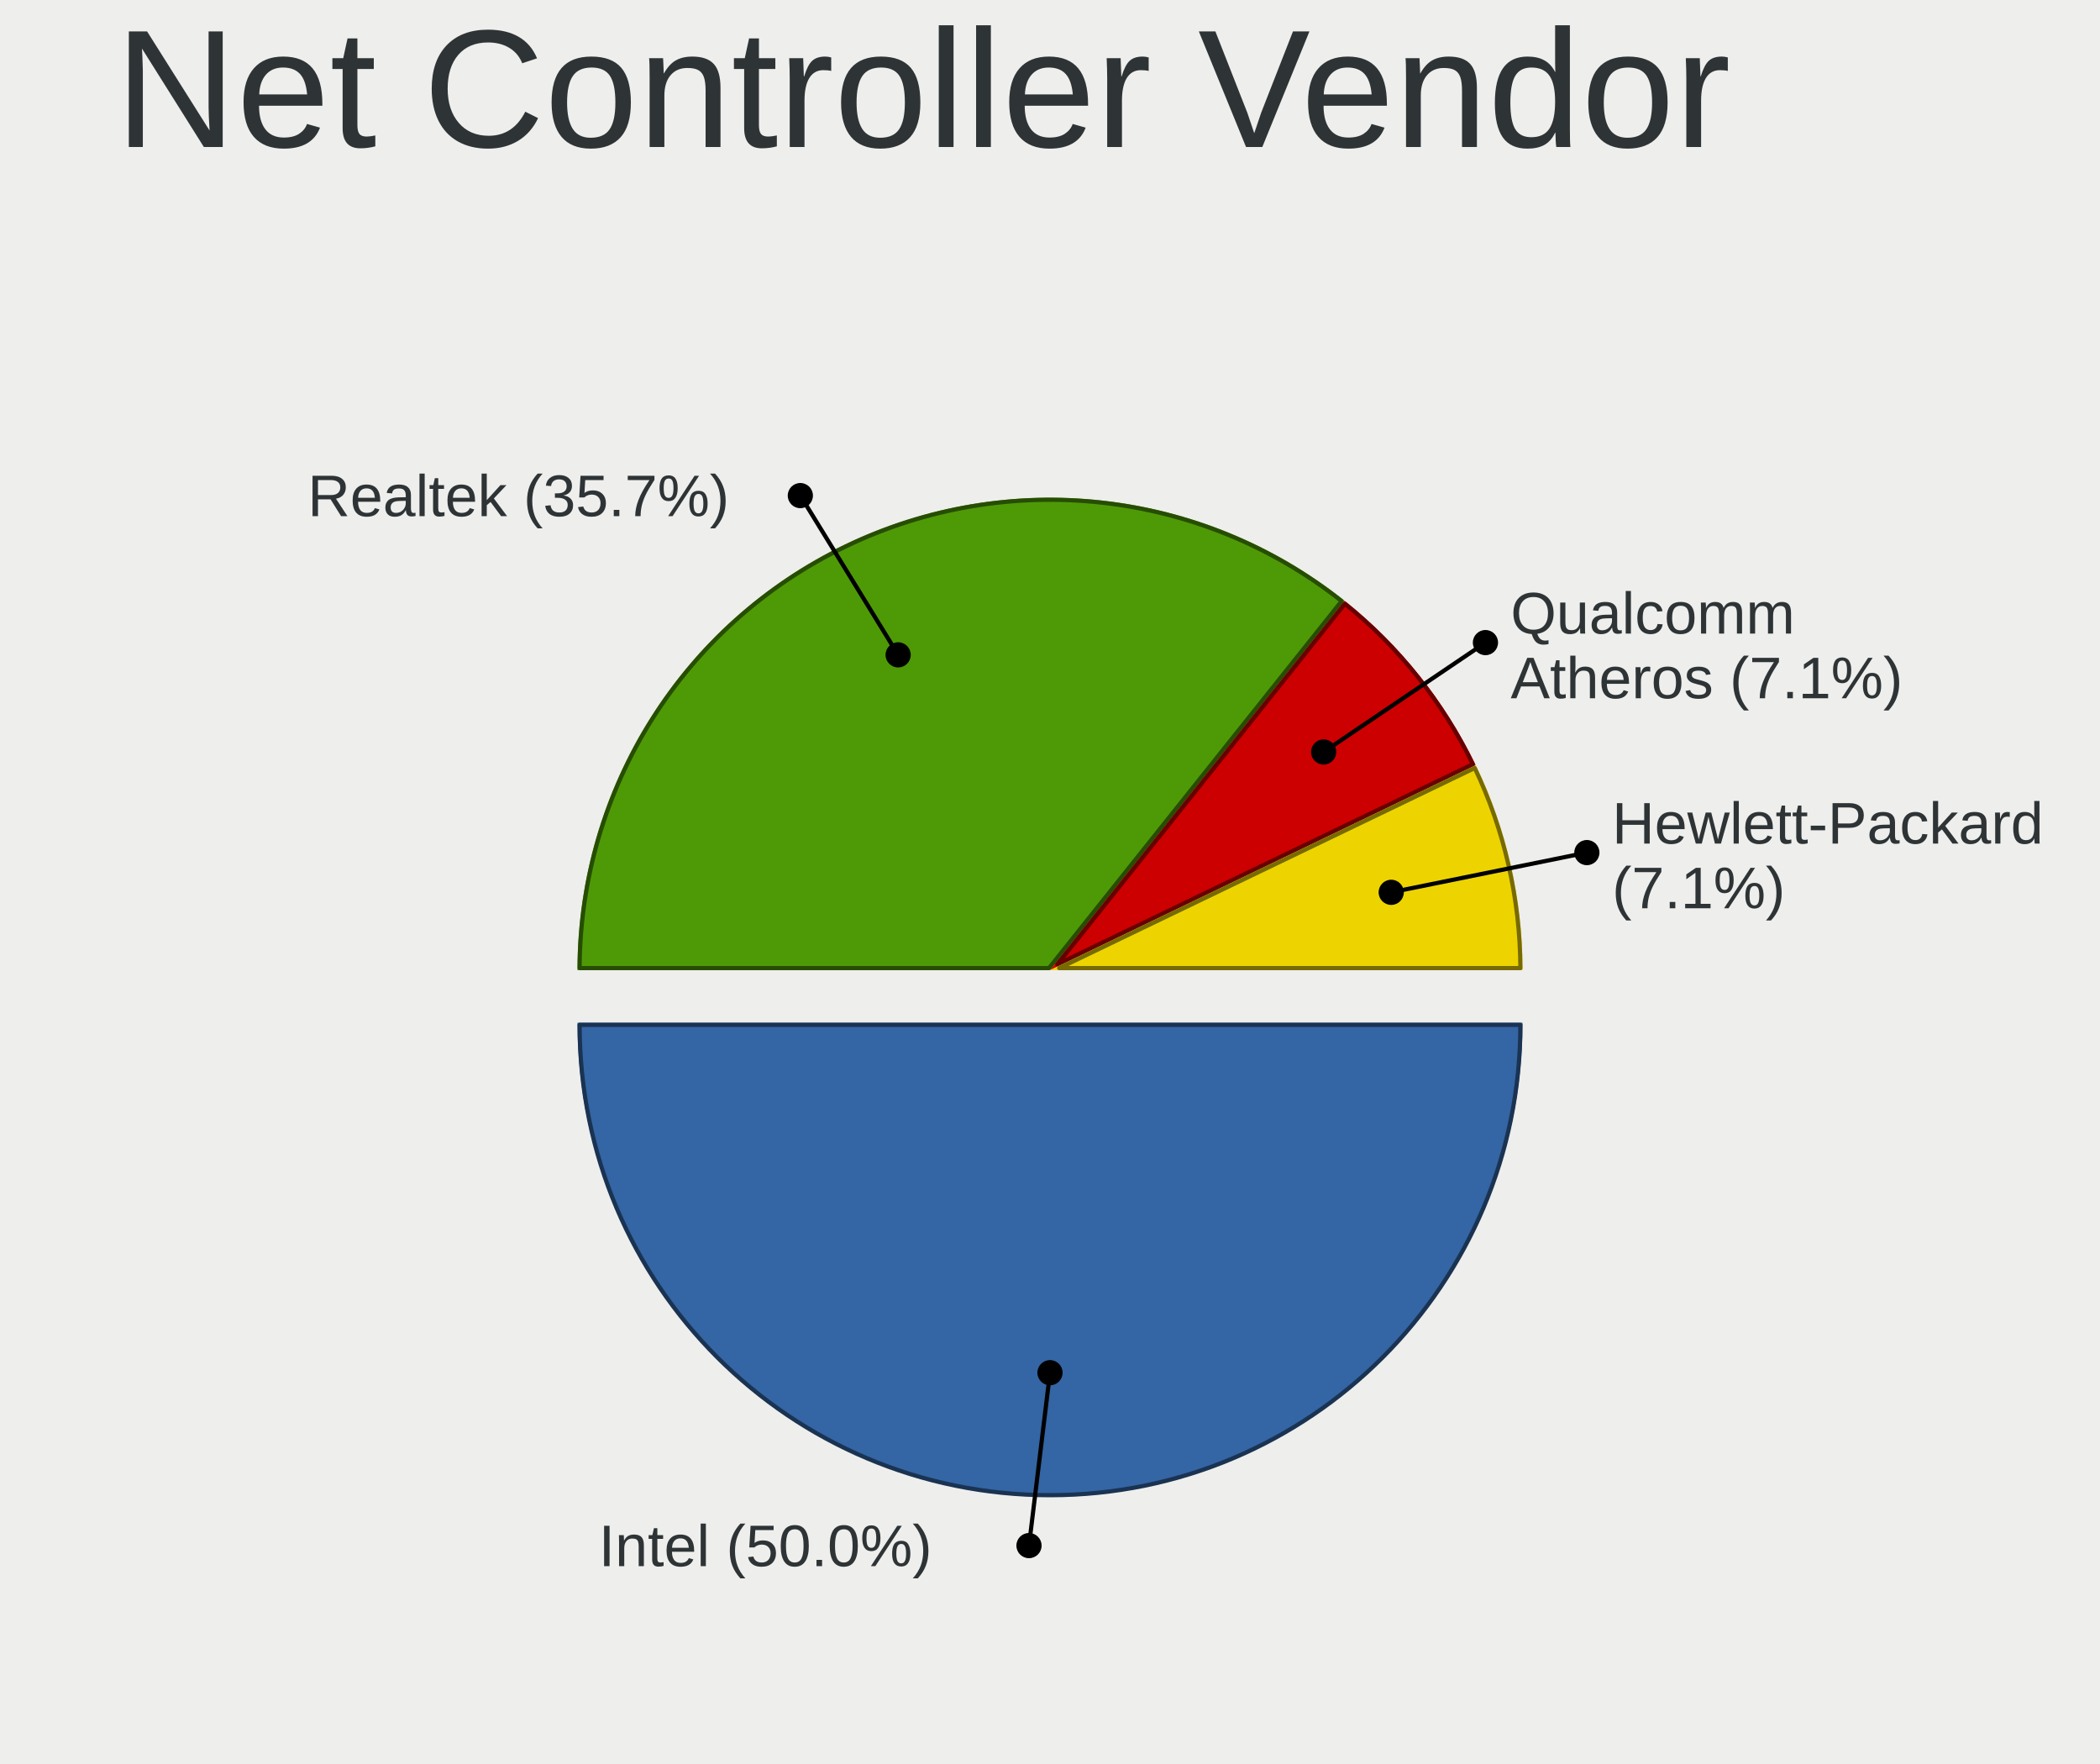
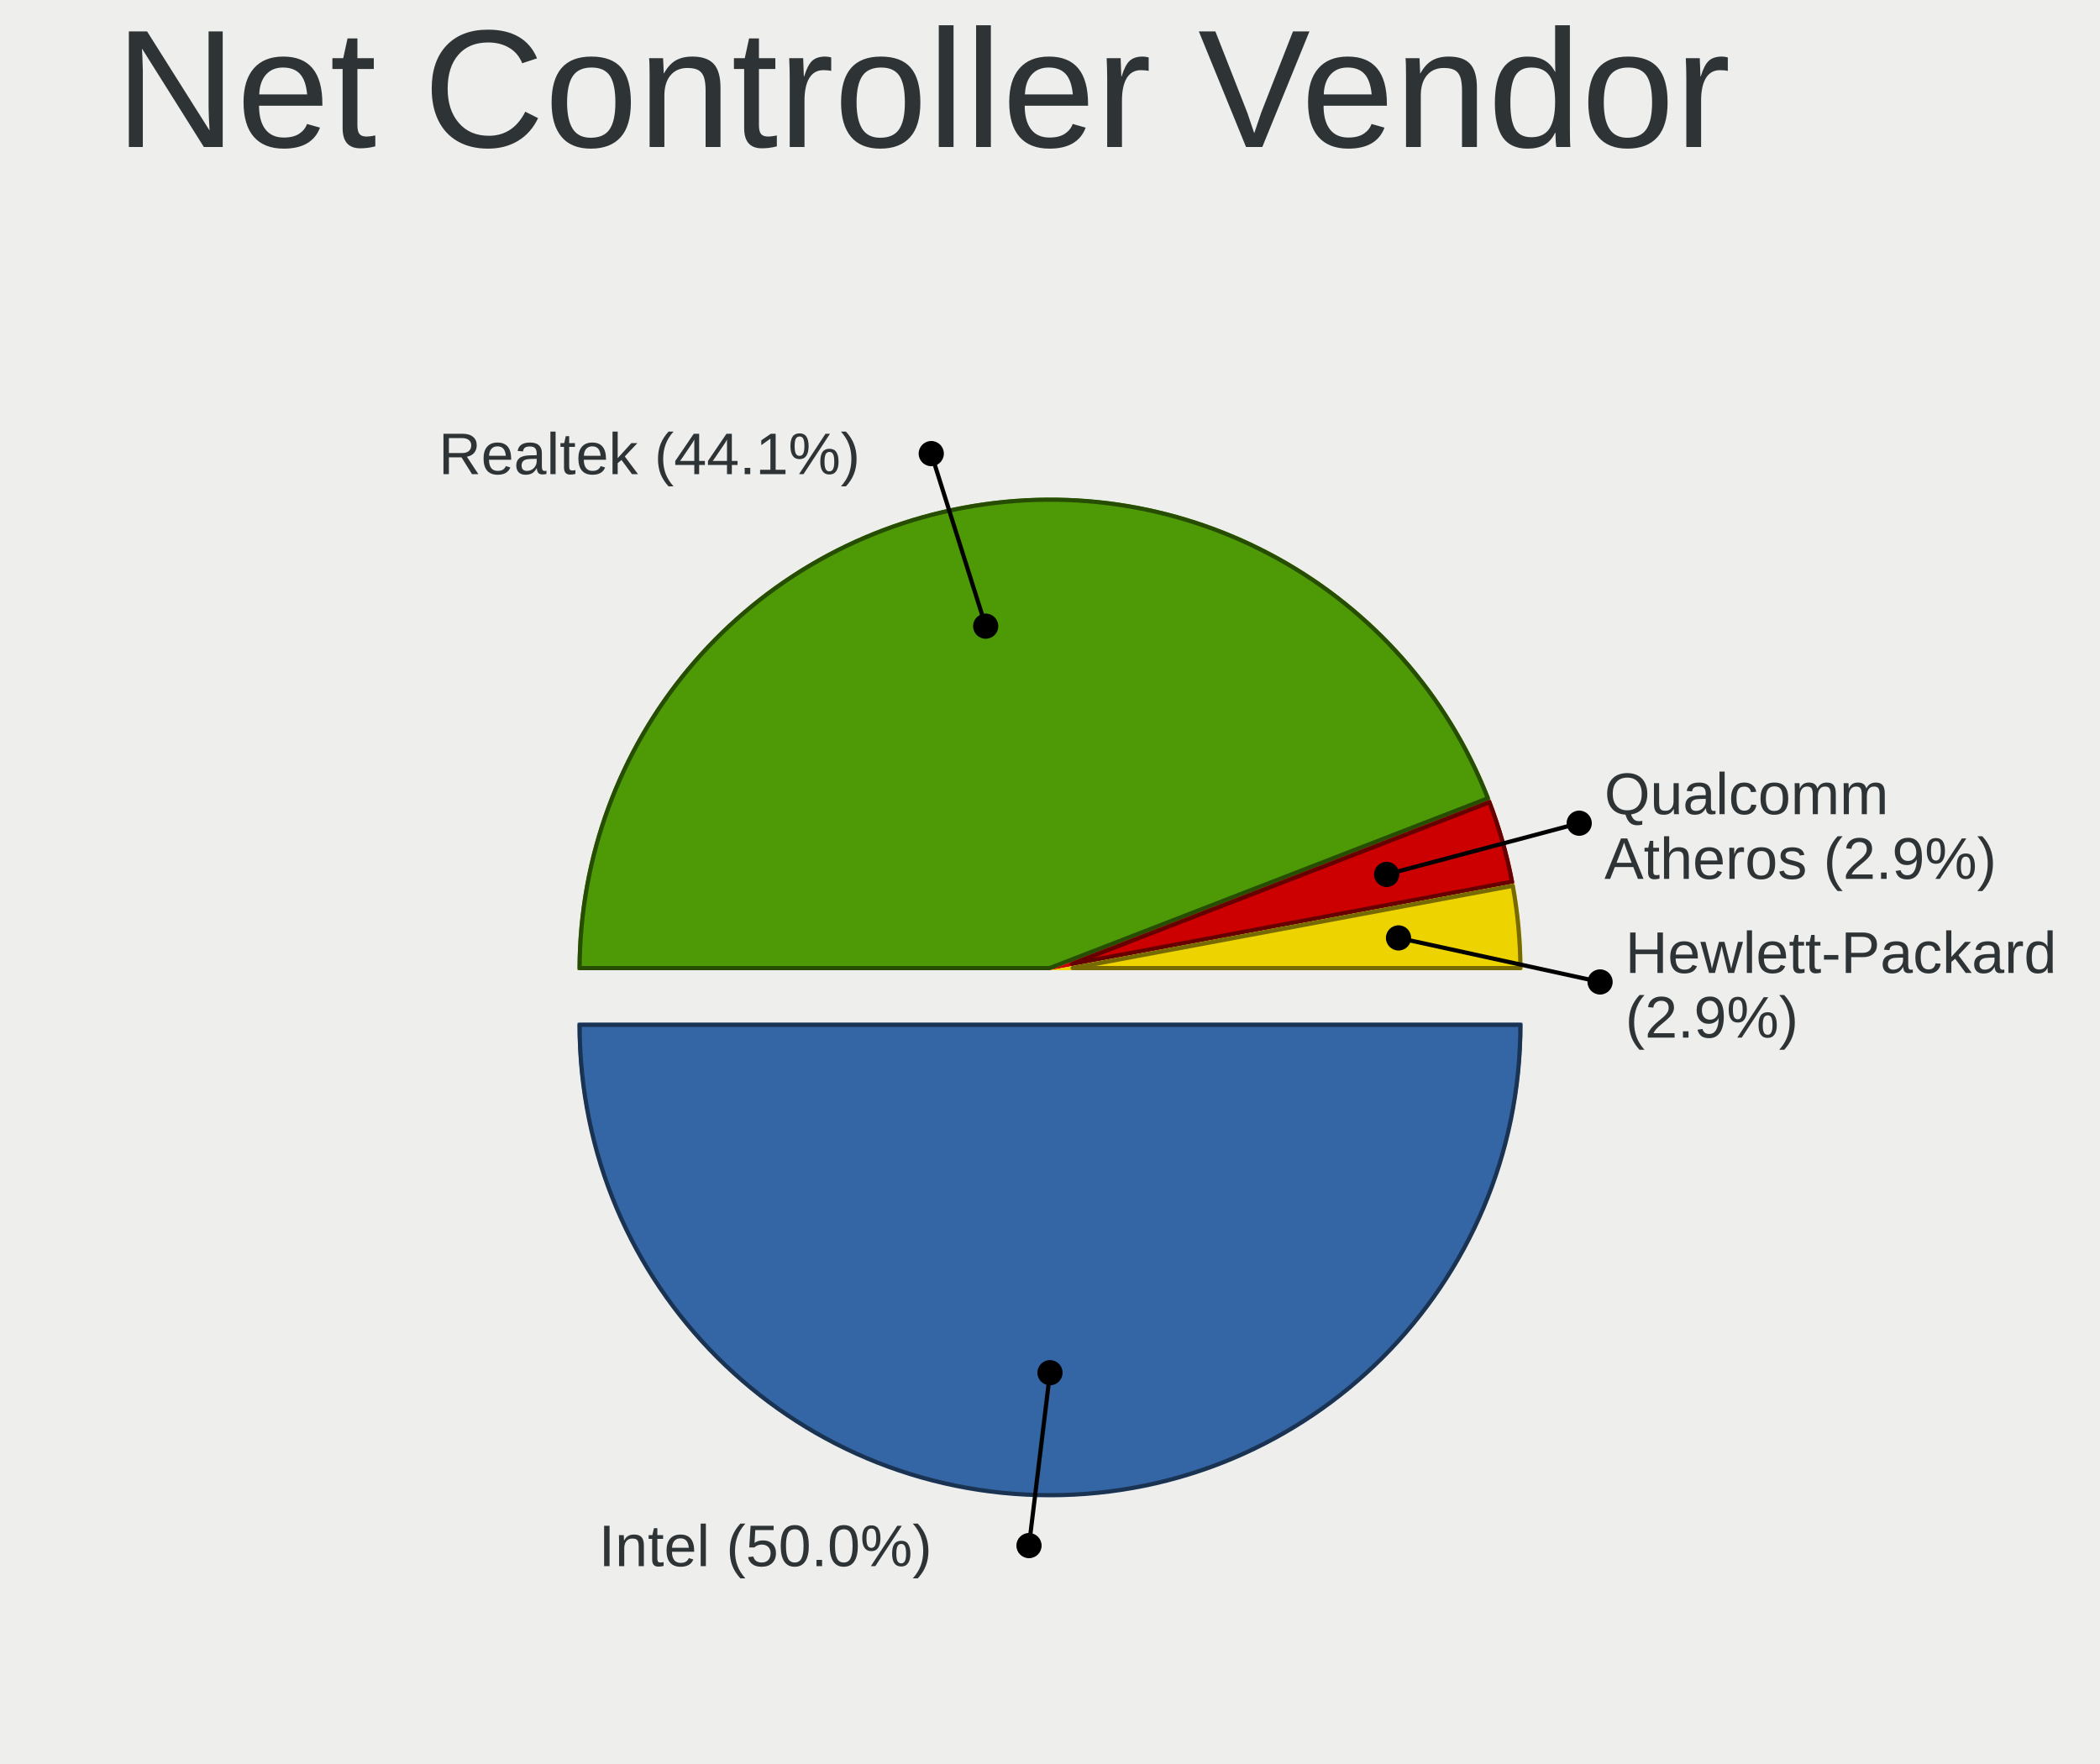
<svg xmlns="http://www.w3.org/2000/svg" width="500" height="420" version="1.0" id="ezcGraph">
  <defs />
  <g id="ezcGraphChart" color-rendering="optimizeQuality" shape-rendering="geometricPrecision" text-rendering="optimizeLegibility">
    <path d=" M 0,420 L 0,0 L 500,0 L 500,420 L 0,420 z " style="fill: #eeeeec; fill-opacity: 1.00; stroke: none;" id="ezcGraphPolygon_1" />
    <path d=" M 0,42 L 0,0 L 500,0 L 500,42 L 0,42 z " style="fill: #000000; fill-opacity: 0.00; stroke: none;" id="ezcGraphPolygon_2" />
    <path d="M 250.00,243.50 L 362.50,243.50 A 112.50,112.50 0 0,1 137.50,243.50 z" style="fill: #3465a4; fill-opacity: 1.00; stroke: none; cursor: pointer;" id="ezcGraphCircleSector_4" />
    <path d="M 250.00,244.00 L 362.00,244.00 A 112.00,112.00 0 0,1 138.00,244.00 z" style="fill: none; stroke: #1a3352; stroke-width: 1; stroke-opacity: 1.00; stroke-linecap: round; stroke-linejoin: round;" id="ezcGraphCircleSector_5" />
-     <path d="M 250.00,231.00 L 137.50,231.00 A 112.50,112.50 0 0,1 320.14,143.04 z" style="fill: #4e9a06; fill-opacity: 1.00; stroke: none; cursor: pointer;" id="ezcGraphCircleSector_6" />
-     <path d="M 249.76,230.50 L 138.00,230.50 A 112.00,112.00 0 0,1 319.44,143.12 z" style="fill: none; stroke: #274d03; stroke-width: 1; stroke-opacity: 1.00; stroke-linecap: round; stroke-linejoin: round;" id="ezcGraphCircleSector_7" />
-     <path d="M 250.00,231.00 L 320.14,143.04 A 112.50,112.50 0 0,1 351.36,182.19 z" style="fill: #cc0000; fill-opacity: 1.00; stroke: none; cursor: pointer;" id="ezcGraphCircleSector_8" />
-     <path d="M 251.76,229.60 L 320.22,143.75 A 112.00,112.00 0 0,1 350.69,181.95 z" style="fill: none; stroke: #660000; stroke-width: 1; stroke-opacity: 1.00; stroke-linecap: round; stroke-linejoin: round;" id="ezcGraphCircleSector_9" />
-     <path d="M 250.00,231.00 L 351.36,182.19 A 112.50,112.50 0 0,1 362.50,231.00 z" style="fill: #edd400; fill-opacity: 1.00; stroke: none; cursor: pointer;" id="ezcGraphCircleSector_10" />
-     <path d="M 252.19,230.50 L 351.13,182.86 A 112.00,112.00 0 0,1 362.00,230.50 z" style="fill: none; stroke: #776a00; stroke-width: 1; stroke-opacity: 1.00; stroke-linecap: round; stroke-linejoin: round;" id="ezcGraphCircleSector_11" />
-     <path d=" M 213.843,155.919 L 190.558,118" style="fill: none; stroke: #000000; stroke-width: 1; stroke-opacity: 1.00; stroke-linecap: round; stroke-linejoin: round;" id="ezcGraphLine_12" />
-     <ellipse cx="213.843" cy="155.919" rx="3" ry="3" style="fill: #000000; fill-opacity: 1.00; stroke: none;" id="ezcGraphCircle_13" />
-     <ellipse cx="190.558" cy="118" rx="3" ry="3" style="fill: #000000; fill-opacity: 1.00; stroke: none;" id="ezcGraphCircle_14" />
+     <path d="M 250.00,231.00 L 137.50,231.00 A 112.50,112.50 0 0,1 354.90,190.36 z" style="fill: #4e9a06; fill-opacity: 1.00; stroke: none; cursor: pointer;" id="ezcGraphCircleSector_6" />
+     <path d="M 249.91,230.50 L 138.00,230.50 A 112.00,112.00 0 0,1 354.26,190.07 z" style="fill: none; stroke: #274d03; stroke-width: 1; stroke-opacity: 1.00; stroke-linecap: round; stroke-linejoin: round;" id="ezcGraphCircleSector_7" />
+     <path d="M 250.00,231.00 L 354.90,190.36 A 112.50,112.50 0 0,1 360.58,210.33 z" style="fill: #cc0000; fill-opacity: 1.00; stroke: none; cursor: pointer;" id="ezcGraphCircleSector_8" />
+     <path d="M 255.21,229.52 L 354.62,191.01 A 112.00,112.00 0 0,1 360.00,209.93 z" style="fill: none; stroke: #660000; stroke-width: 1; stroke-opacity: 1.00; stroke-linecap: round; stroke-linejoin: round;" id="ezcGraphCircleSector_9" />
+     <path d="M 250.00,231.00 L 360.58,210.33 A 112.50,112.50 0 0,1 362.50,231.00 z" style="fill: #edd400; fill-opacity: 1.00; stroke: none; cursor: pointer;" id="ezcGraphCircleSector_10" />
+     <path d="M 255.40,230.50 L 360.18,210.91 A 112.00,112.00 0 0,1 362.00,230.50 z" style="fill: none; stroke: #776a00; stroke-width: 1; stroke-opacity: 1.00; stroke-linecap: round; stroke-linejoin: round;" id="ezcGraphCircleSector_11" />
+     <path d=" M 234.688,149.086 L 221.729,108" style="fill: none; stroke: #000000; stroke-width: 1; stroke-opacity: 1.00; stroke-linecap: round; stroke-linejoin: round;" id="ezcGraphLine_12" />
+     <ellipse cx="234.688" cy="149.086" rx="3" ry="3" style="fill: #000000; fill-opacity: 1.00; stroke: none;" id="ezcGraphCircle_13" />
+     <ellipse cx="221.729" cy="108" rx="3" ry="3" style="fill: #000000; fill-opacity: 1.00; stroke: none;" id="ezcGraphCircle_14" />
    <path d=" M 250,326.833 L 245,368" style="fill: none; stroke: #000000; stroke-width: 1; stroke-opacity: 1.00; stroke-linecap: round; stroke-linejoin: round;" id="ezcGraphLine_16" />
    <ellipse cx="250" cy="326.833" rx="3" ry="3" style="fill: #000000; fill-opacity: 1.00; stroke: none;" id="ezcGraphCircle_17" />
    <ellipse cx="245" cy="368" rx="3" ry="3" style="fill: #000000; fill-opacity: 1.00; stroke: none;" id="ezcGraphCircle_18" />
-     <path d=" M 315.153,179.042 L 353.678,153" style="fill: none; stroke: #000000; stroke-width: 1; stroke-opacity: 1.00; stroke-linecap: round; stroke-linejoin: round;" id="ezcGraphLine_20" />
-     <ellipse cx="315.153" cy="179.042" rx="3" ry="3" style="fill: #000000; fill-opacity: 1.00; stroke: none;" id="ezcGraphCircle_21" />
-     <ellipse cx="353.678" cy="153" rx="3" ry="3" style="fill: #000000; fill-opacity: 1.00; stroke: none;" id="ezcGraphCircle_22" />
-     <path d=" M 331.244,212.457 L 377.824,203" style="fill: none; stroke: #000000; stroke-width: 1; stroke-opacity: 1.00; stroke-linecap: round; stroke-linejoin: round;" id="ezcGraphLine_24" />
-     <ellipse cx="331.244" cy="212.457" rx="3" ry="3" style="fill: #000000; fill-opacity: 1.00; stroke: none;" id="ezcGraphCircle_25" />
-     <ellipse cx="377.824" cy="203" rx="3" ry="3" style="fill: #000000; fill-opacity: 1.00; stroke: none;" id="ezcGraphCircle_26" />
+     <path d=" M 330.152,208.195 L 376,196" style="fill: none; stroke: #000000; stroke-width: 1; stroke-opacity: 1.00; stroke-linecap: round; stroke-linejoin: round;" id="ezcGraphLine_20" />
+     <ellipse cx="330.152" cy="208.195" rx="3" ry="3" style="fill: #000000; fill-opacity: 1.00; stroke: none;" id="ezcGraphCircle_21" />
+     <ellipse cx="376" cy="196" rx="3" ry="3" style="fill: #000000; fill-opacity: 1.00; stroke: none;" id="ezcGraphCircle_22" />
+     <path d=" M 332.978,223.311 L 380.969,233.8" style="fill: none; stroke: #000000; stroke-width: 1; stroke-opacity: 1.00; stroke-linecap: round; stroke-linejoin: round;" id="ezcGraphLine_24" />
+     <ellipse cx="332.978" cy="223.311" rx="3" ry="3" style="fill: #000000; fill-opacity: 1.00; stroke: none;" id="ezcGraphCircle_25" />
+     <ellipse cx="380.969" cy="233.8" rx="3" ry="3" style="fill: #000000; fill-opacity: 1.00; stroke: none;" id="ezcGraphCircle_26" />
    <g id="ezcGraphTextBox_3">
      <path d=" M 26.9,42 L 26.9,0.5 L 473.6,0.5 L 473.6,42 L 26.9,42 z " style="fill: #ffffff; fill-opacity: 0.00; stroke: none;" id="ezcGraphPolygon_28" />
      <text id="ezcGraphTextBox_3_text" x="27.4" text-length="445.2px" y="35" style="font-size: 40px; font-family: 'Arial'; fill: #2e3436; fill-opacity: 1.00; stroke: none;">Net Controller Vendor</text>
    </g>
    <g id="ezcGraphTextBox_15" style=" cursor: pointer;">
-       <path d=" M 72.758,126 L 72.758,110.5 L 185.558,110.5 L 185.558,126 L 72.758,126 z " style="fill: #ffffff; fill-opacity: 0.00; stroke: none;" id="ezcGraphPolygon_29" />
-       <text id="ezcGraphTextBox_15_text" x="73.258" text-length="111.3px" y="122.9" style="font-size: 14px; font-family: 'Arial'; fill: #2e3436; fill-opacity: 1.00; stroke: none;">Realtek (35.7%)</text>
+       <path d=" M 103.929,116 L 103.929,100.5 L 216.729,100.5 L 216.729,116 L 103.929,116 z " style="fill: #ffffff; fill-opacity: 0.00; stroke: none;" id="ezcGraphPolygon_29" />
+       <text id="ezcGraphTextBox_15_text" x="104.429" text-length="111.3px" y="112.9" style="font-size: 14px; font-family: 'Arial'; fill: #2e3436; fill-opacity: 1.00; stroke: none;">Realtek (44.1%)</text>
    </g>
    <g id="ezcGraphTextBox_19" style=" cursor: pointer;">
      <path d=" M 142.04,376 L 142.04,360.5 L 240,360.5 L 240,376 L 142.04,376 z " style="fill: #ffffff; fill-opacity: 0.00; stroke: none;" id="ezcGraphPolygon_30" />
      <text id="ezcGraphTextBox_19_text" x="142.54" text-length="96.46px" y="372.9" style="font-size: 14px; font-family: 'Arial'; fill: #2e3436; fill-opacity: 1.00; stroke: none;">Intel (50.0%)</text>
    </g>
    <g id="ezcGraphTextBox_23" style=" cursor: pointer;">
-       <path d=" M 359.178,168.05 L 359.178,138.45 L 464.558,138.45 L 464.558,168.05 L 359.178,168.05 z " style="fill: #ffffff; fill-opacity: 0.00; stroke: none;" id="ezcGraphPolygon_31" />
-       <text id="ezcGraphTextBox_23_text" x="359.678" text-length="59.36px" y="150.85" style="font-size: 14px; font-family: 'Arial'; fill: #2e3436; fill-opacity: 1.00; stroke: none;">Qualcomm</text>
-       <text id="ezcGraphTextBox_23_text" x="359.678" text-length="103.88px" y="166.25" style="font-size: 14px; font-family: 'Arial'; fill: #2e3436; fill-opacity: 1.00; stroke: none;">Atheros (7.1%)</text>
+       <path d=" M 381.5,211.05 L 381.5,181.45 L 486.88,181.45 L 486.88,211.05 L 381.5,211.05 z " style="fill: #ffffff; fill-opacity: 0.00; stroke: none;" id="ezcGraphPolygon_31" />
+       <text id="ezcGraphTextBox_23_text" x="382" text-length="59.36px" y="193.85" style="font-size: 14px; font-family: 'Arial'; fill: #2e3436; fill-opacity: 1.00; stroke: none;">Qualcomm</text>
+       <text id="ezcGraphTextBox_23_text" x="382" text-length="103.88px" y="209.25" style="font-size: 14px; font-family: 'Arial'; fill: #2e3436; fill-opacity: 1.00; stroke: none;">Atheros (2.9%)</text>
    </g>
    <g id="ezcGraphTextBox_27" style=" cursor: pointer;">
-       <path d=" M 383.324,218.05 L 383.324,188.45 L 496.124,188.45 L 496.124,218.05 L 383.324,218.05 z " style="fill: #ffffff; fill-opacity: 0.00; stroke: none;" id="ezcGraphPolygon_32" />
-       <text id="ezcGraphTextBox_27_text" x="383.824" text-length="111.3px" y="200.85" style="font-size: 14px; font-family: 'Arial'; fill: #2e3436; fill-opacity: 1.00; stroke: none;">Hewlett-Packard</text>
-       <text id="ezcGraphTextBox_27_text" x="383.824" text-length="44.52px" y="216.25" style="font-size: 14px; font-family: 'Arial'; fill: #2e3436; fill-opacity: 1.00; stroke: none;">(7.1%)</text>
+       <path d=" M 386.469,248.85 L 386.469,219.25 L 499.269,219.25 L 499.269,248.85 L 386.469,248.85 z " style="fill: #ffffff; fill-opacity: 0.00; stroke: none;" id="ezcGraphPolygon_32" />
+       <text id="ezcGraphTextBox_27_text" x="386.969" text-length="111.3px" y="231.65" style="font-size: 14px; font-family: 'Arial'; fill: #2e3436; fill-opacity: 1.00; stroke: none;">Hewlett-Packard</text>
+       <text id="ezcGraphTextBox_27_text" x="386.969" text-length="44.52px" y="247.05" style="font-size: 14px; font-family: 'Arial'; fill: #2e3436; fill-opacity: 1.00; stroke: none;">(2.9%)</text>
    </g>
  </g>
</svg>
